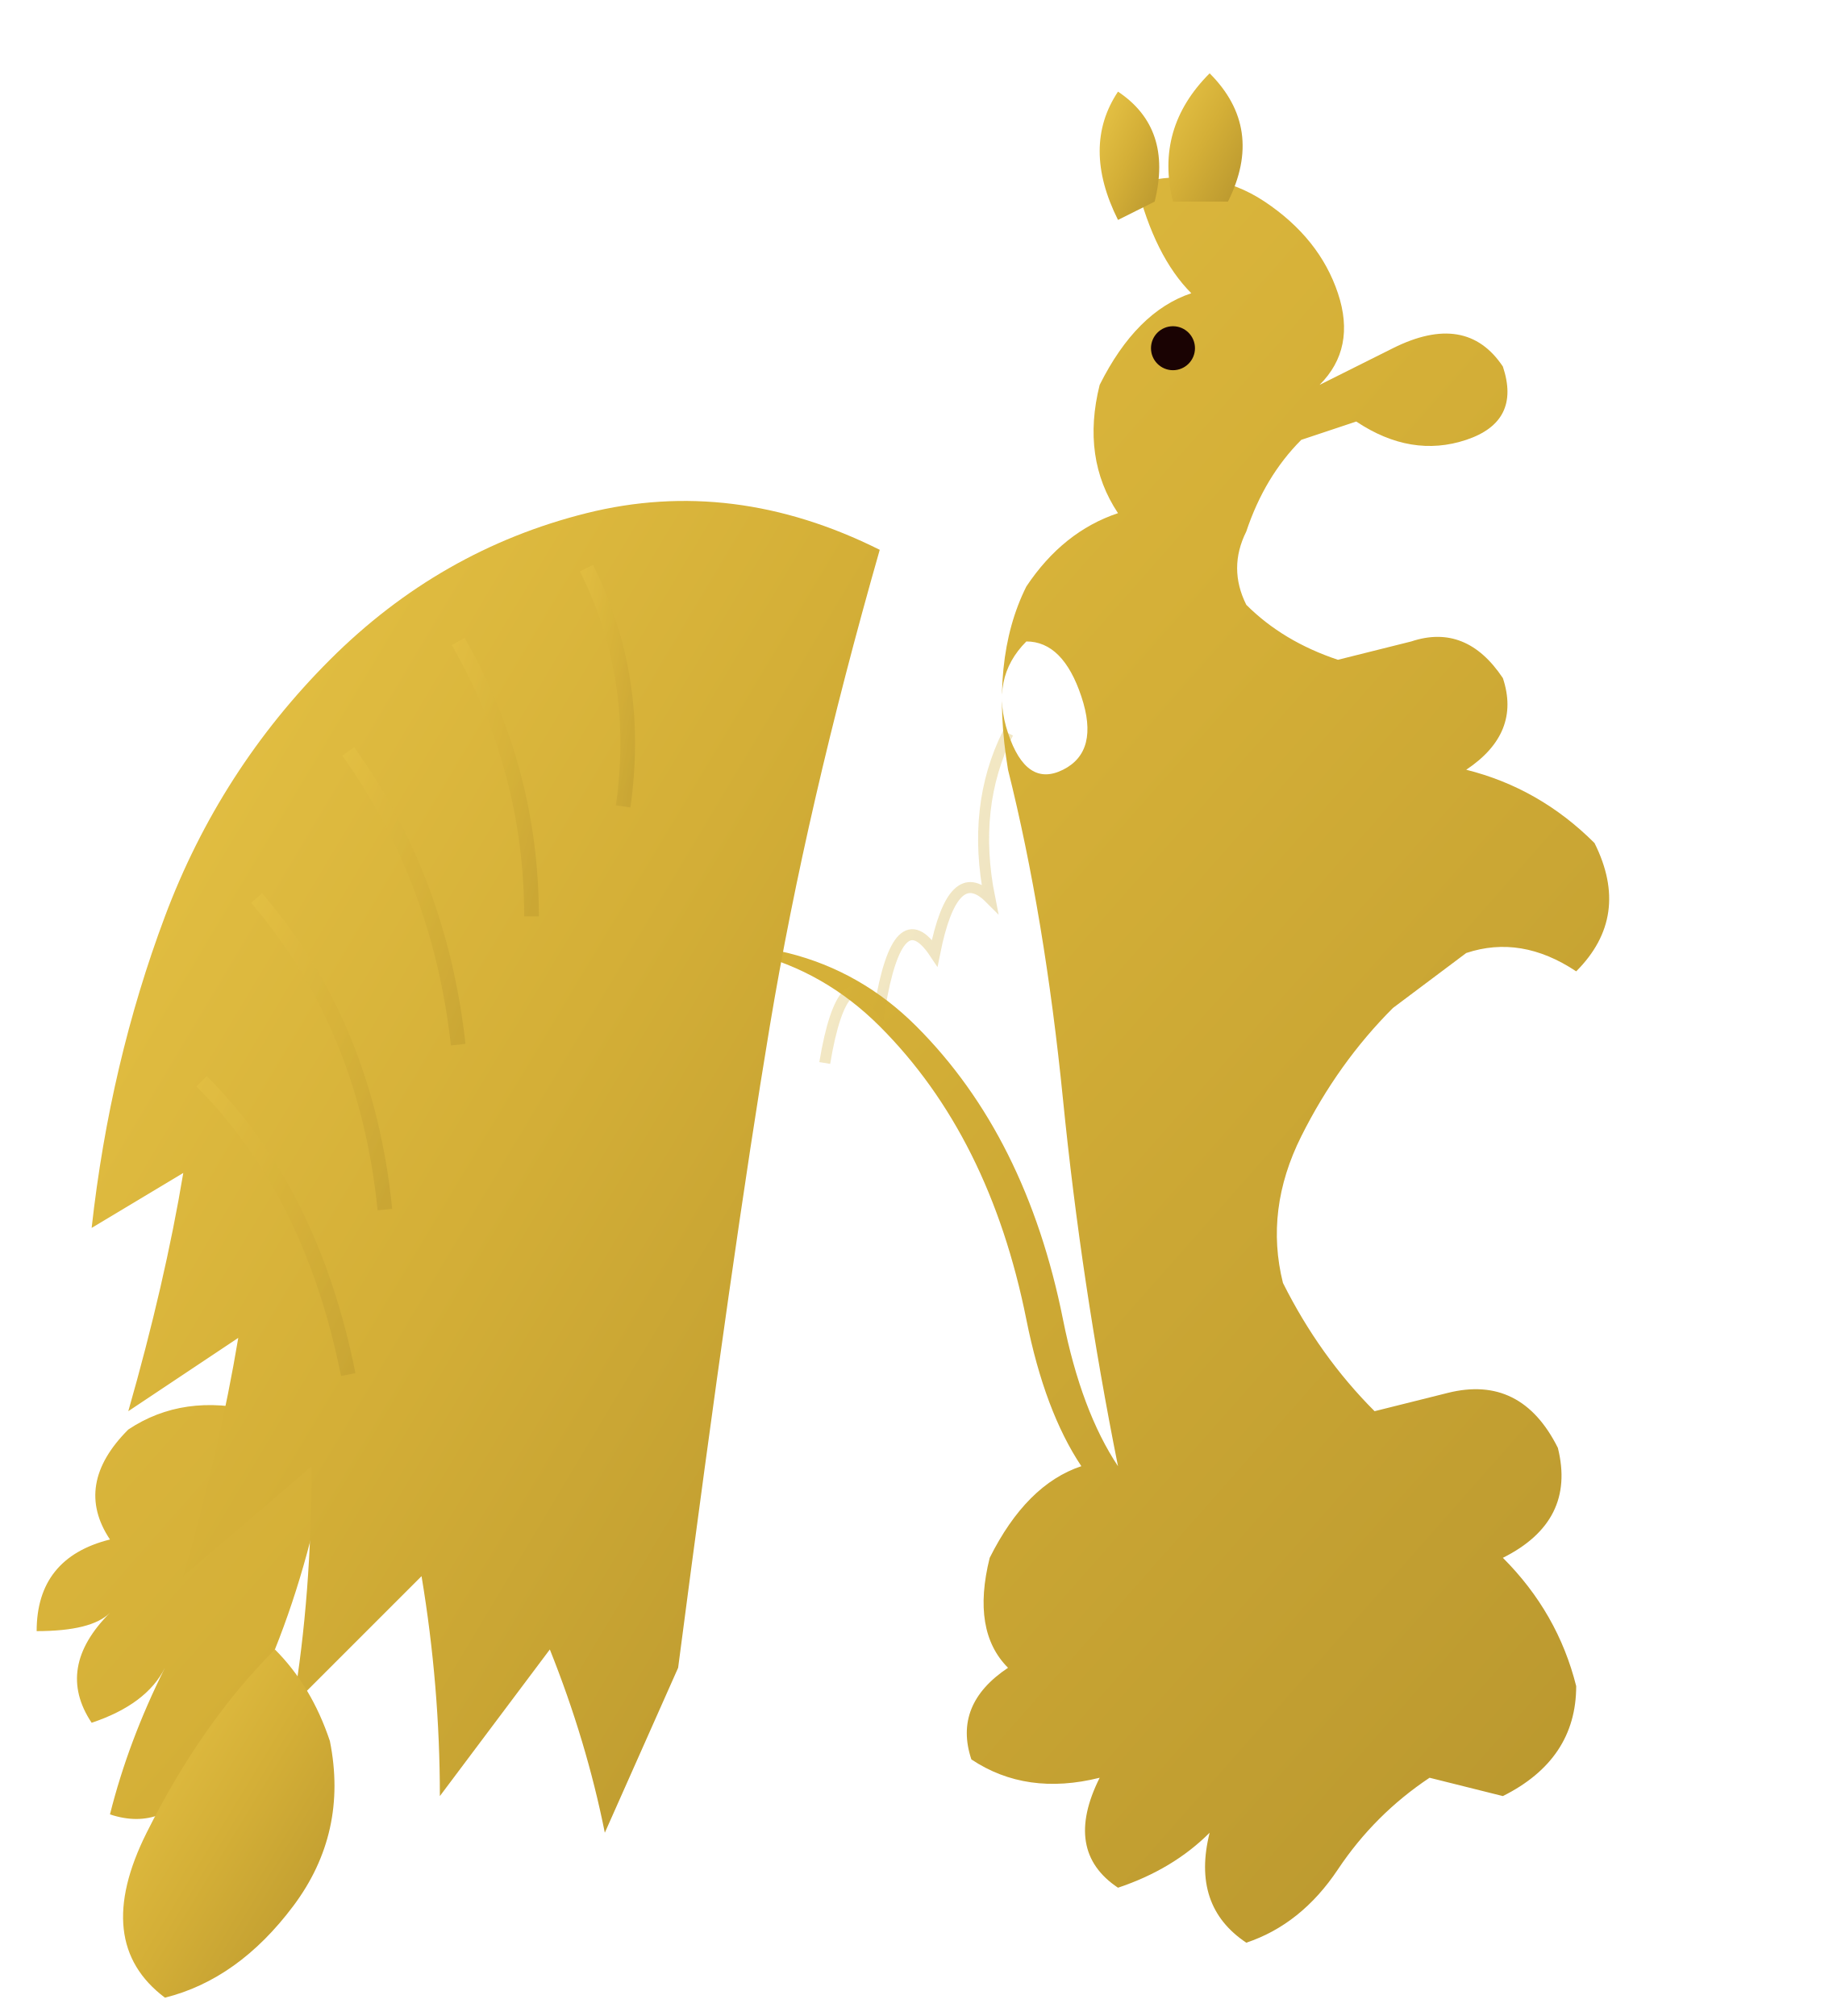
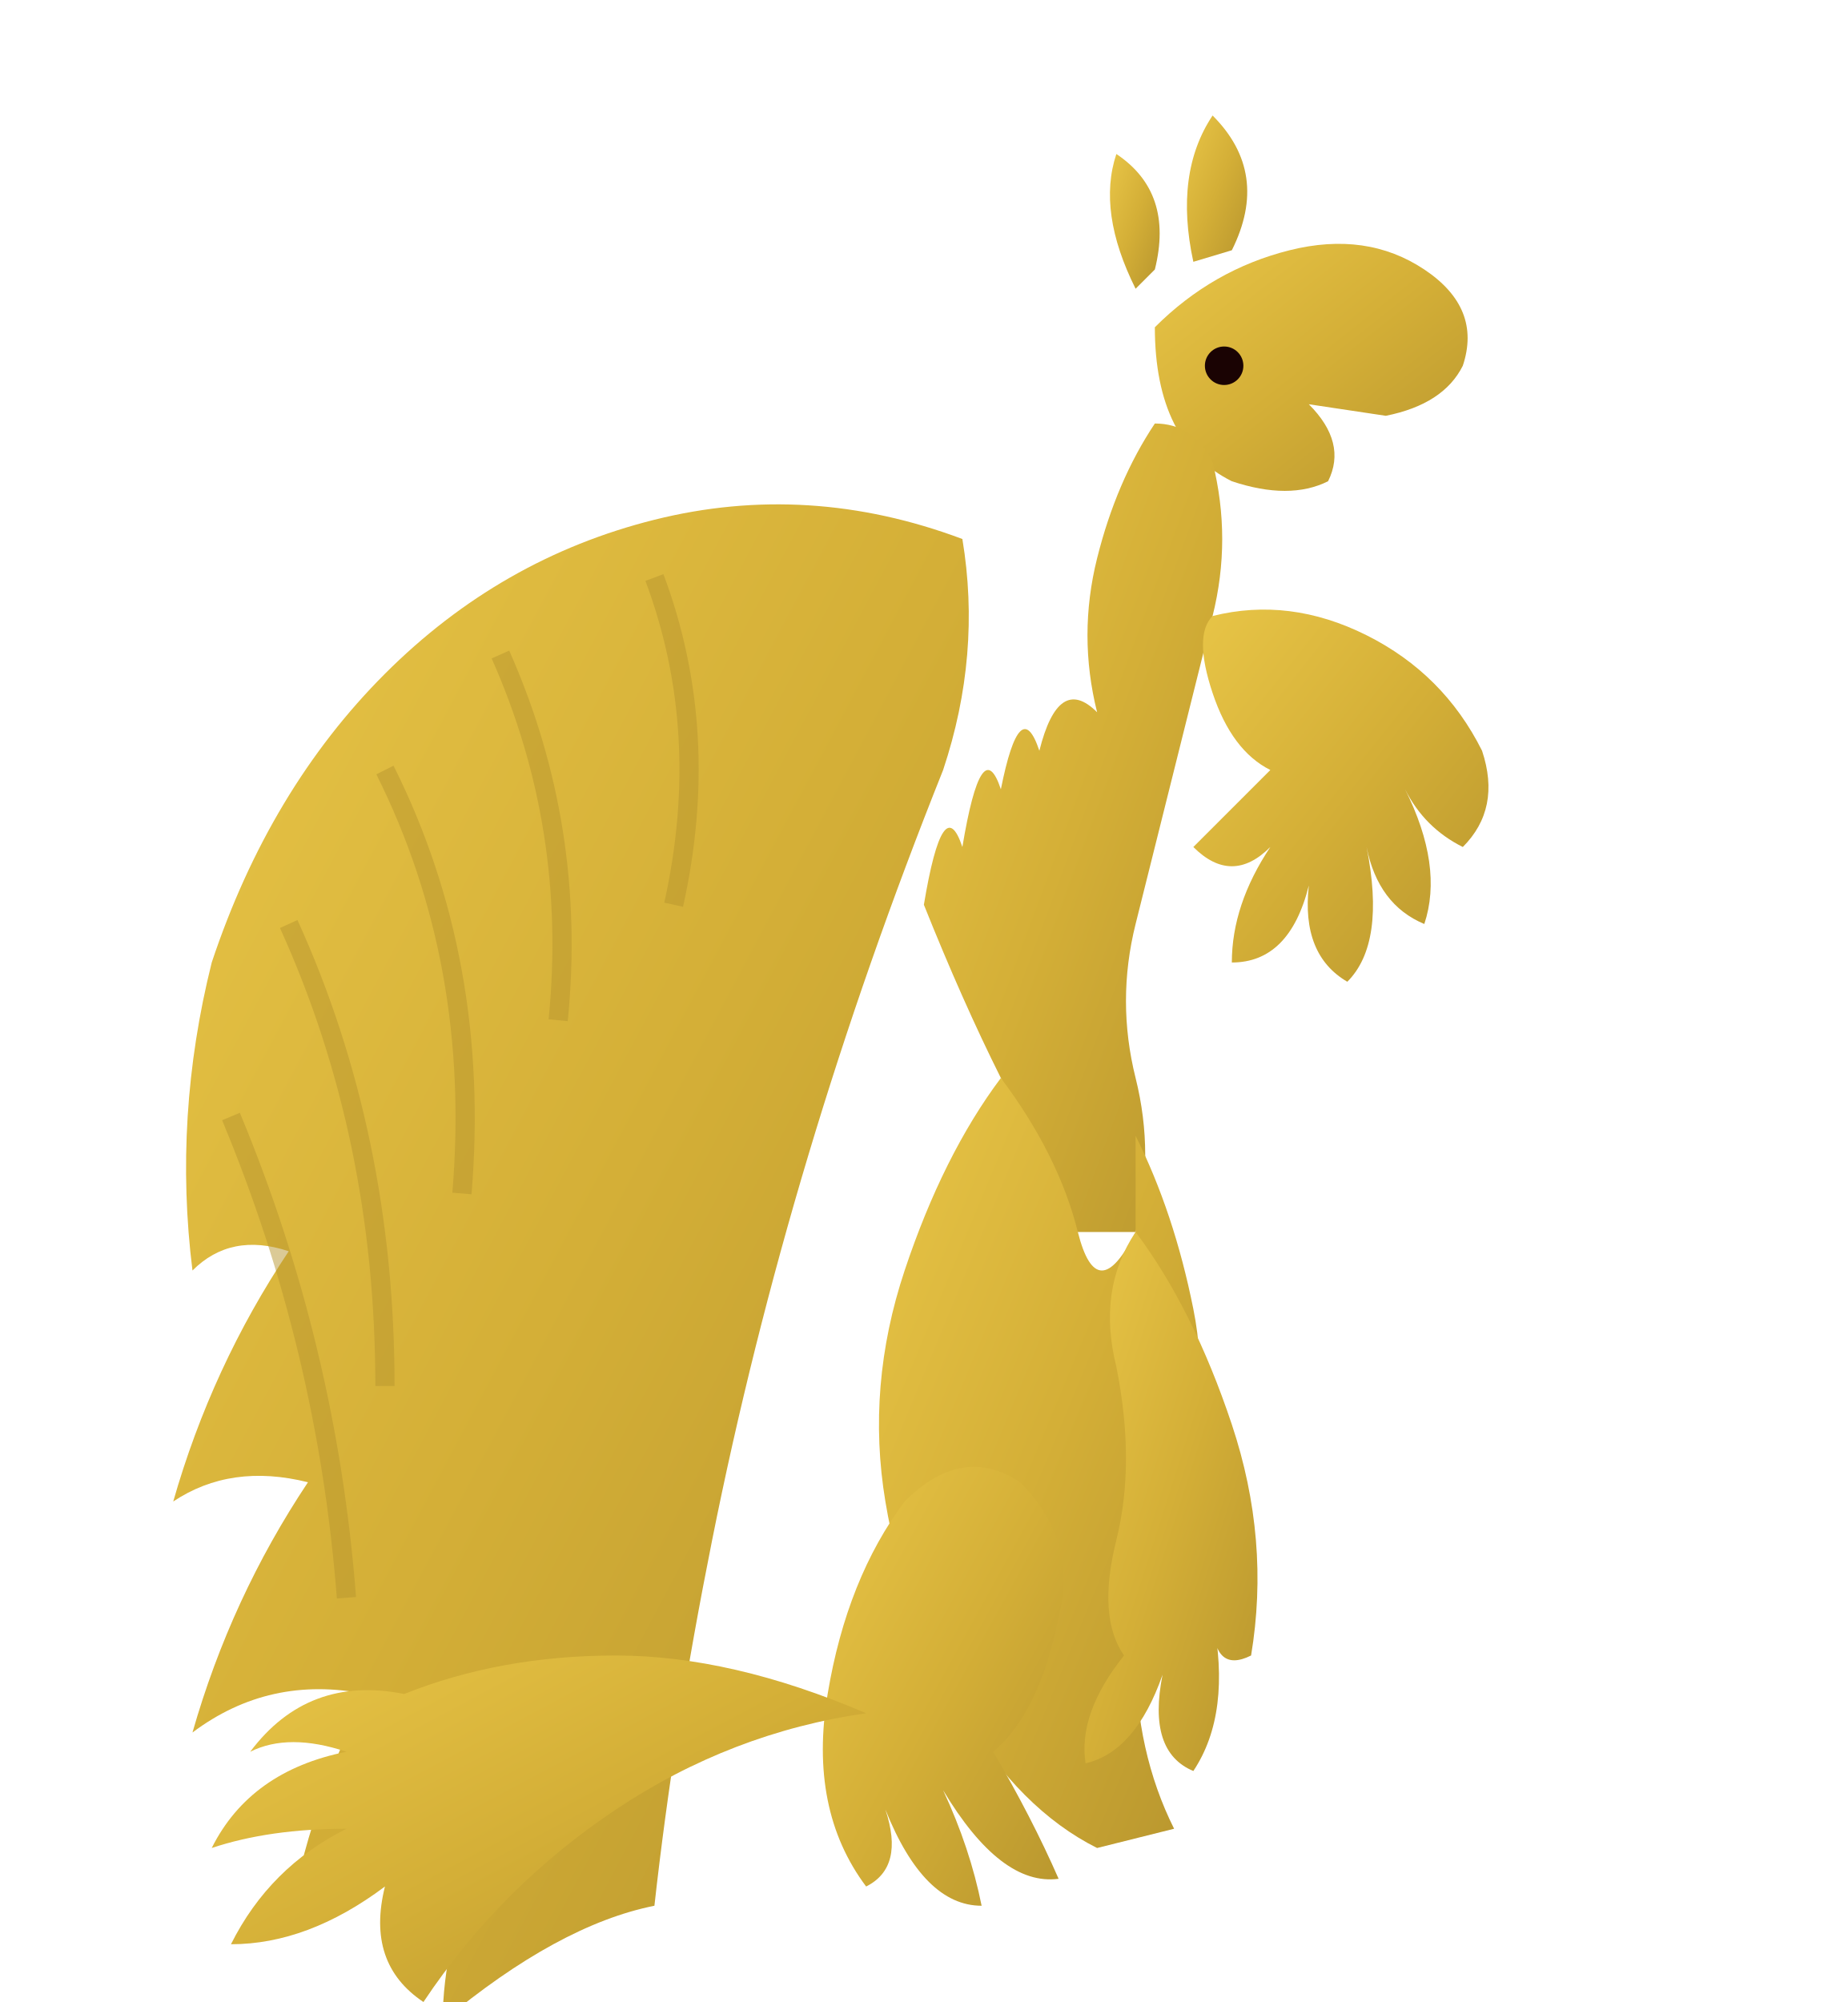
- <svg xmlns="http://www.w3.org/2000/svg" viewBox="0 0 500 550">
+ <svg xmlns="http://www.w3.org/2000/svg" viewBox="0 0 480 520">
  <defs>
    <linearGradient id="goldGradient" x1="0%" y1="0%" x2="100%" y2="100%">
      <stop offset="0%" stop-color="#e8c547" />
      <stop offset="50%" stop-color="#d4af37" />
      <stop offset="100%" stop-color="#b8962e" />
    </linearGradient>
  </defs>
  <g fill="url(#goldGradient)">
-     <path d="       M310,50       Q330,45 345,55 Q360,65 365,80 Q370,95 360,105       L380,95 Q400,85 410,100 Q415,115 400,120       Q385,125 370,115       L355,120 Q345,130 340,145       Q335,155 340,165 Q350,175 365,180       L385,175 Q400,170 410,185 Q415,200 400,210       Q420,215 435,230 Q445,250 430,265       Q415,255 400,260       L380,275 Q365,290 355,310       Q345,330 350,350 Q360,370 375,385       L395,380 Q415,375 425,395 Q430,415 410,425       Q425,440 430,460 Q430,480 410,490       L390,485 Q375,495 365,510 Q355,525 340,530       Q325,520 330,500 Q320,510 305,515       Q290,505 300,485       Q280,490 265,480 Q260,465 275,455       Q265,445 270,425 Q280,405 295,400       Q285,385 280,360 Q275,335 265,315       Q255,295 240,280 Q225,265 205,260       Q185,255 165,265       Q145,275 130,295 Q115,315 105,340       Q95,365 90,395 Q85,425 75,450       L55,485 Q45,500 30,495       Q35,475 45,455 Q40,465 25,470       Q15,455 30,440 Q25,445 10,445       Q10,425 30,420       Q20,405 35,390 Q50,380 70,385       Q80,365 95,350 Q85,340 95,320       Q110,330 125,325 Q115,305 130,290       Q145,300 160,295 Q155,275 175,265       Q195,255 215,260       Q235,265 250,280 Q265,295 275,315       Q285,335 290,360 Q295,385 305,400       Q295,350 290,300 Q285,250 275,210       Q270,180 280,160 Q290,145 305,140       Q295,125 300,105 Q310,85 325,80       Q315,70 310,50 Z        M280,175 Q270,185 275,200 Q280,215 290,210 Q300,205 295,190 Q290,175 280,175 Z     " />
-     <path d="       M240,150 Q200,130 160,140 Q120,150 90,180       Q60,210 45,250 Q30,290 25,335       L50,320 Q45,350 35,385 L65,365       Q60,395 50,430 L85,400       Q85,435 80,465 L115,430       Q120,460 120,490 L150,450       Q160,475 165,500 L185,455       Q200,340 210,280 Q220,220 240,150 Z     " />
-     <path d="M160,155 Q175,185 170,220" stroke="url(#goldGradient)" stroke-width="4" fill="none" opacity="0.4" />
-     <path d="M125,175 Q145,210 145,250" stroke="url(#goldGradient)" stroke-width="4" fill="none" opacity="0.4" />
-     <path d="M95,205 Q120,240 125,285" stroke="url(#goldGradient)" stroke-width="4" fill="none" opacity="0.4" />
-     <path d="M70,245 Q100,280 105,330" stroke="url(#goldGradient)" stroke-width="4" fill="none" opacity="0.4" />
-     <path d="M55,295 Q85,325 95,375" stroke="url(#goldGradient)" stroke-width="4" fill="none" opacity="0.4" />
-     <path d="M275,200 Q265,220 270,245 Q260,235 255,260 Q245,245 240,275 Q230,260 225,290" stroke="url(#goldGradient)" stroke-width="3" fill="none" opacity="0.3" />
-     <path d="       M75,450 Q55,470 40,500 Q25,530 45,545       Q65,540 80,520 Q95,500 90,475 Q85,460 75,450 Z     " />
-     <circle cx="320" cy="95" r="6" fill="#1a0303" />
-     <path d="M305,60 Q295,40 305,25 Q320,35 315,55 Z" />
-     <path d="M320,55 Q315,35 330,20 Q345,35 335,55 Z" />
+     <path d="M300,85 Q315,70 335,65 Q355,60 370,70 Q385,80 380,95 Q375,105 360,108              L340,105 Q350,115 345,125 Q335,130 320,125              Q310,120 305,110 Q300,100 300,85 Z" />
+     <path d="M295,75 Q285,55 290,40 Q305,50 300,70 Z" />
+     <path d="M310,68 Q305,45 315,30 Q330,45 320,65 Z" />
+     <path d="M300,110 Q290,125 285,145 Q280,165 285,185              Q275,175 270,195 Q265,180 260,205              Q255,190 250,220 Q245,205 240,235              Q250,260 260,280 Q270,300 275,320              L295,320 Q300,300 295,280 Q290,260 295,240              Q300,220 305,200 Q310,180 315,160              Q320,140 315,120 Q310,110 300,110 Z" />
+     <path d="M260,280 Q245,300 235,330 Q225,360 230,390              Q235,420 250,445 Q265,470 285,480              L305,475 Q295,455 295,430 Q295,405 305,385              Q315,365 310,340 Q305,315 295,295 L295,320              Q285,340 280,320 Q275,300 260,280 Z" />
+     <path d="M315,160 Q335,155 355,165 Q375,175 385,195              Q390,210 380,220 Q370,215 365,205              Q375,225 370,240 Q358,235 355,220              Q360,245 350,255 Q338,248 340,230              Q335,250 320,250 Q320,235 330,220              Q320,230 310,220 Q320,210 330,200              Q320,195 315,180 Q310,165 315,160 Z" />
+     <path d="M295,320 Q310,340 320,370 Q330,400 325,430              Q315,435 315,420 Q320,445 310,460              Q298,455 302,435 Q295,455 282,458              Q280,445 292,430 Q285,420 290,400              Q295,380 290,355 Q285,335 295,320 Z" />
+     <path d="M235,390 Q220,410 215,440 Q210,470 225,490              Q235,485 230,470 Q240,495 255,495              Q252,480 245,465 Q260,490 275,488              Q268,472 258,455 Q270,445 275,420              Q280,400 265,385 Q250,375 235,390 Z" />
+     <path d="M250,140 Q210,125 170,135 Q130,145 100,175              Q70,205 55,250 Q45,290 50,330              Q60,320 75,325 Q55,355 45,390              Q60,380 80,385 Q60,415 50,450              Q70,435 95,440 Q80,470 75,500              Q100,480 125,480 Q115,505 115,525              Q145,500 170,495 Q175,450 185,400              Q195,350 210,300 Q225,250 245,200              Q255,170 250,140 Z" />
+     <path d="M170,150 Q185,190 175,235" stroke="#b8962e" stroke-width="5" fill="none" opacity="0.5" />
+     <path d="M130,170 Q150,215 145,265" stroke="#b8962e" stroke-width="5" fill="none" opacity="0.5" />
+     <path d="M100,200 Q125,250 120,310" stroke="#b8962e" stroke-width="5" fill="none" opacity="0.5" />
+     <path d="M75,240 Q100,295 100,360" stroke="#b8962e" stroke-width="5" fill="none" opacity="0.5" />
+     <path d="M60,290 Q85,350 90,415" stroke="#b8962e" stroke-width="5" fill="none" opacity="0.5" />
+     <path d="M225,445 Q190,450 160,470 Q130,490 110,520              Q95,510 100,490 Q80,505 60,505              Q70,485 90,475 Q70,475 55,480              Q65,460 90,455 Q75,450 65,455              Q80,435 105,440 Q130,430 160,430              Q190,430 225,445 Z" />
+     <circle cx="318" cy="95" r="5" fill="#1a0303" />
  </g>
</svg>
